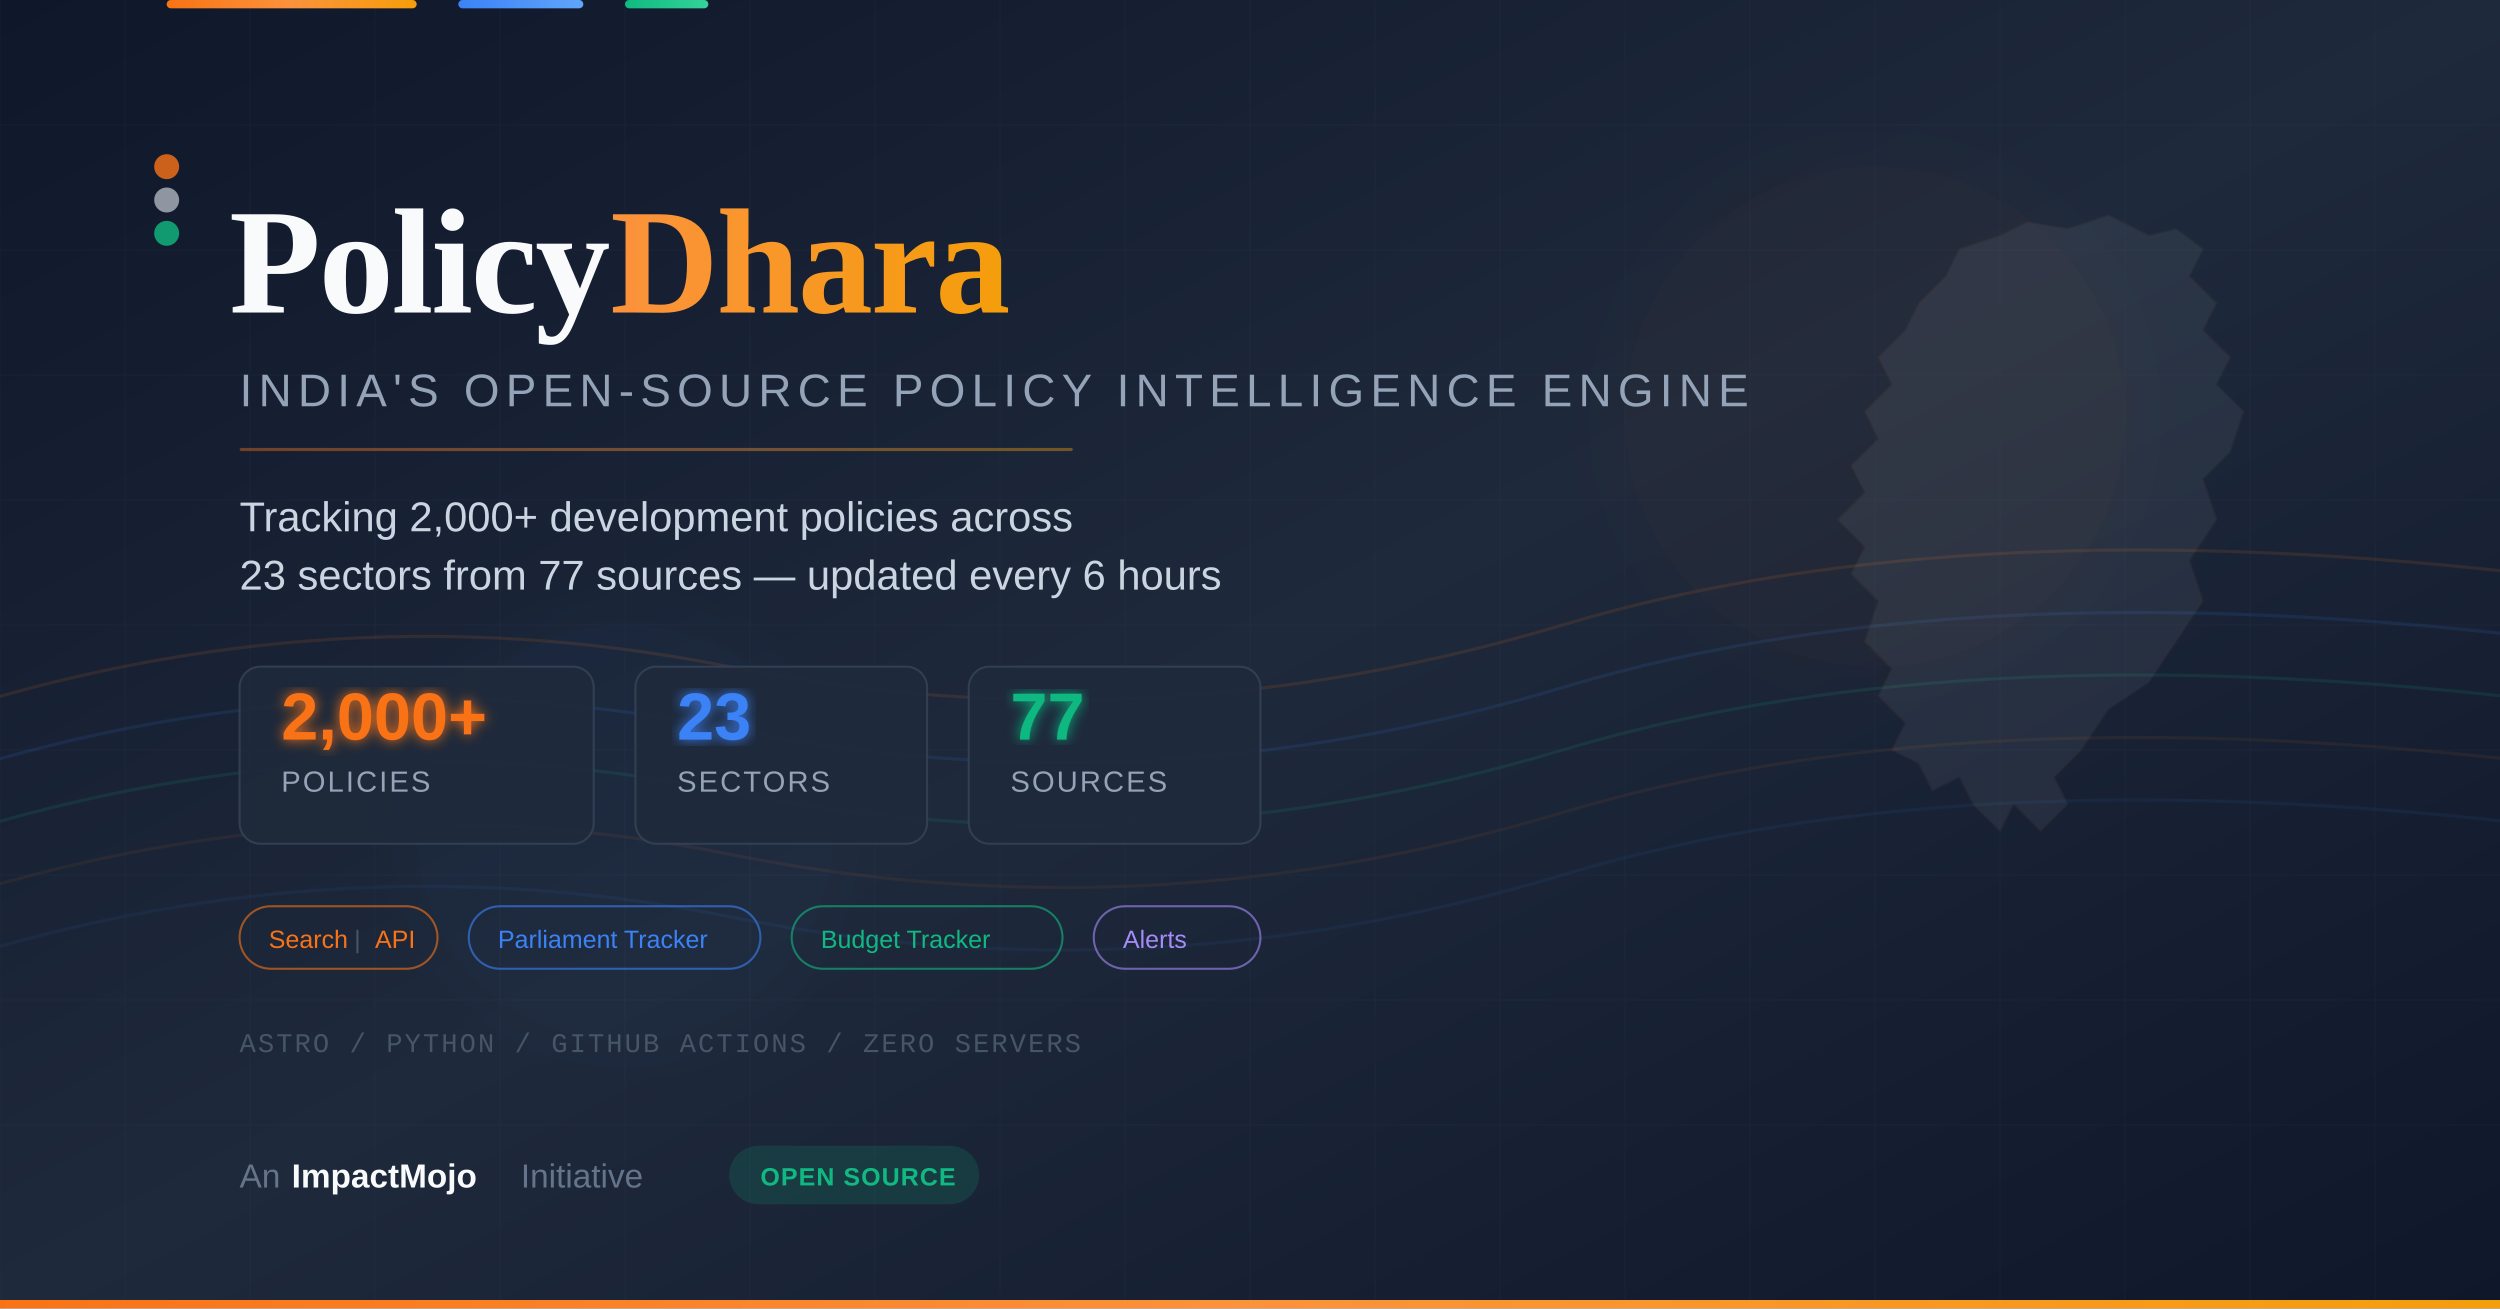
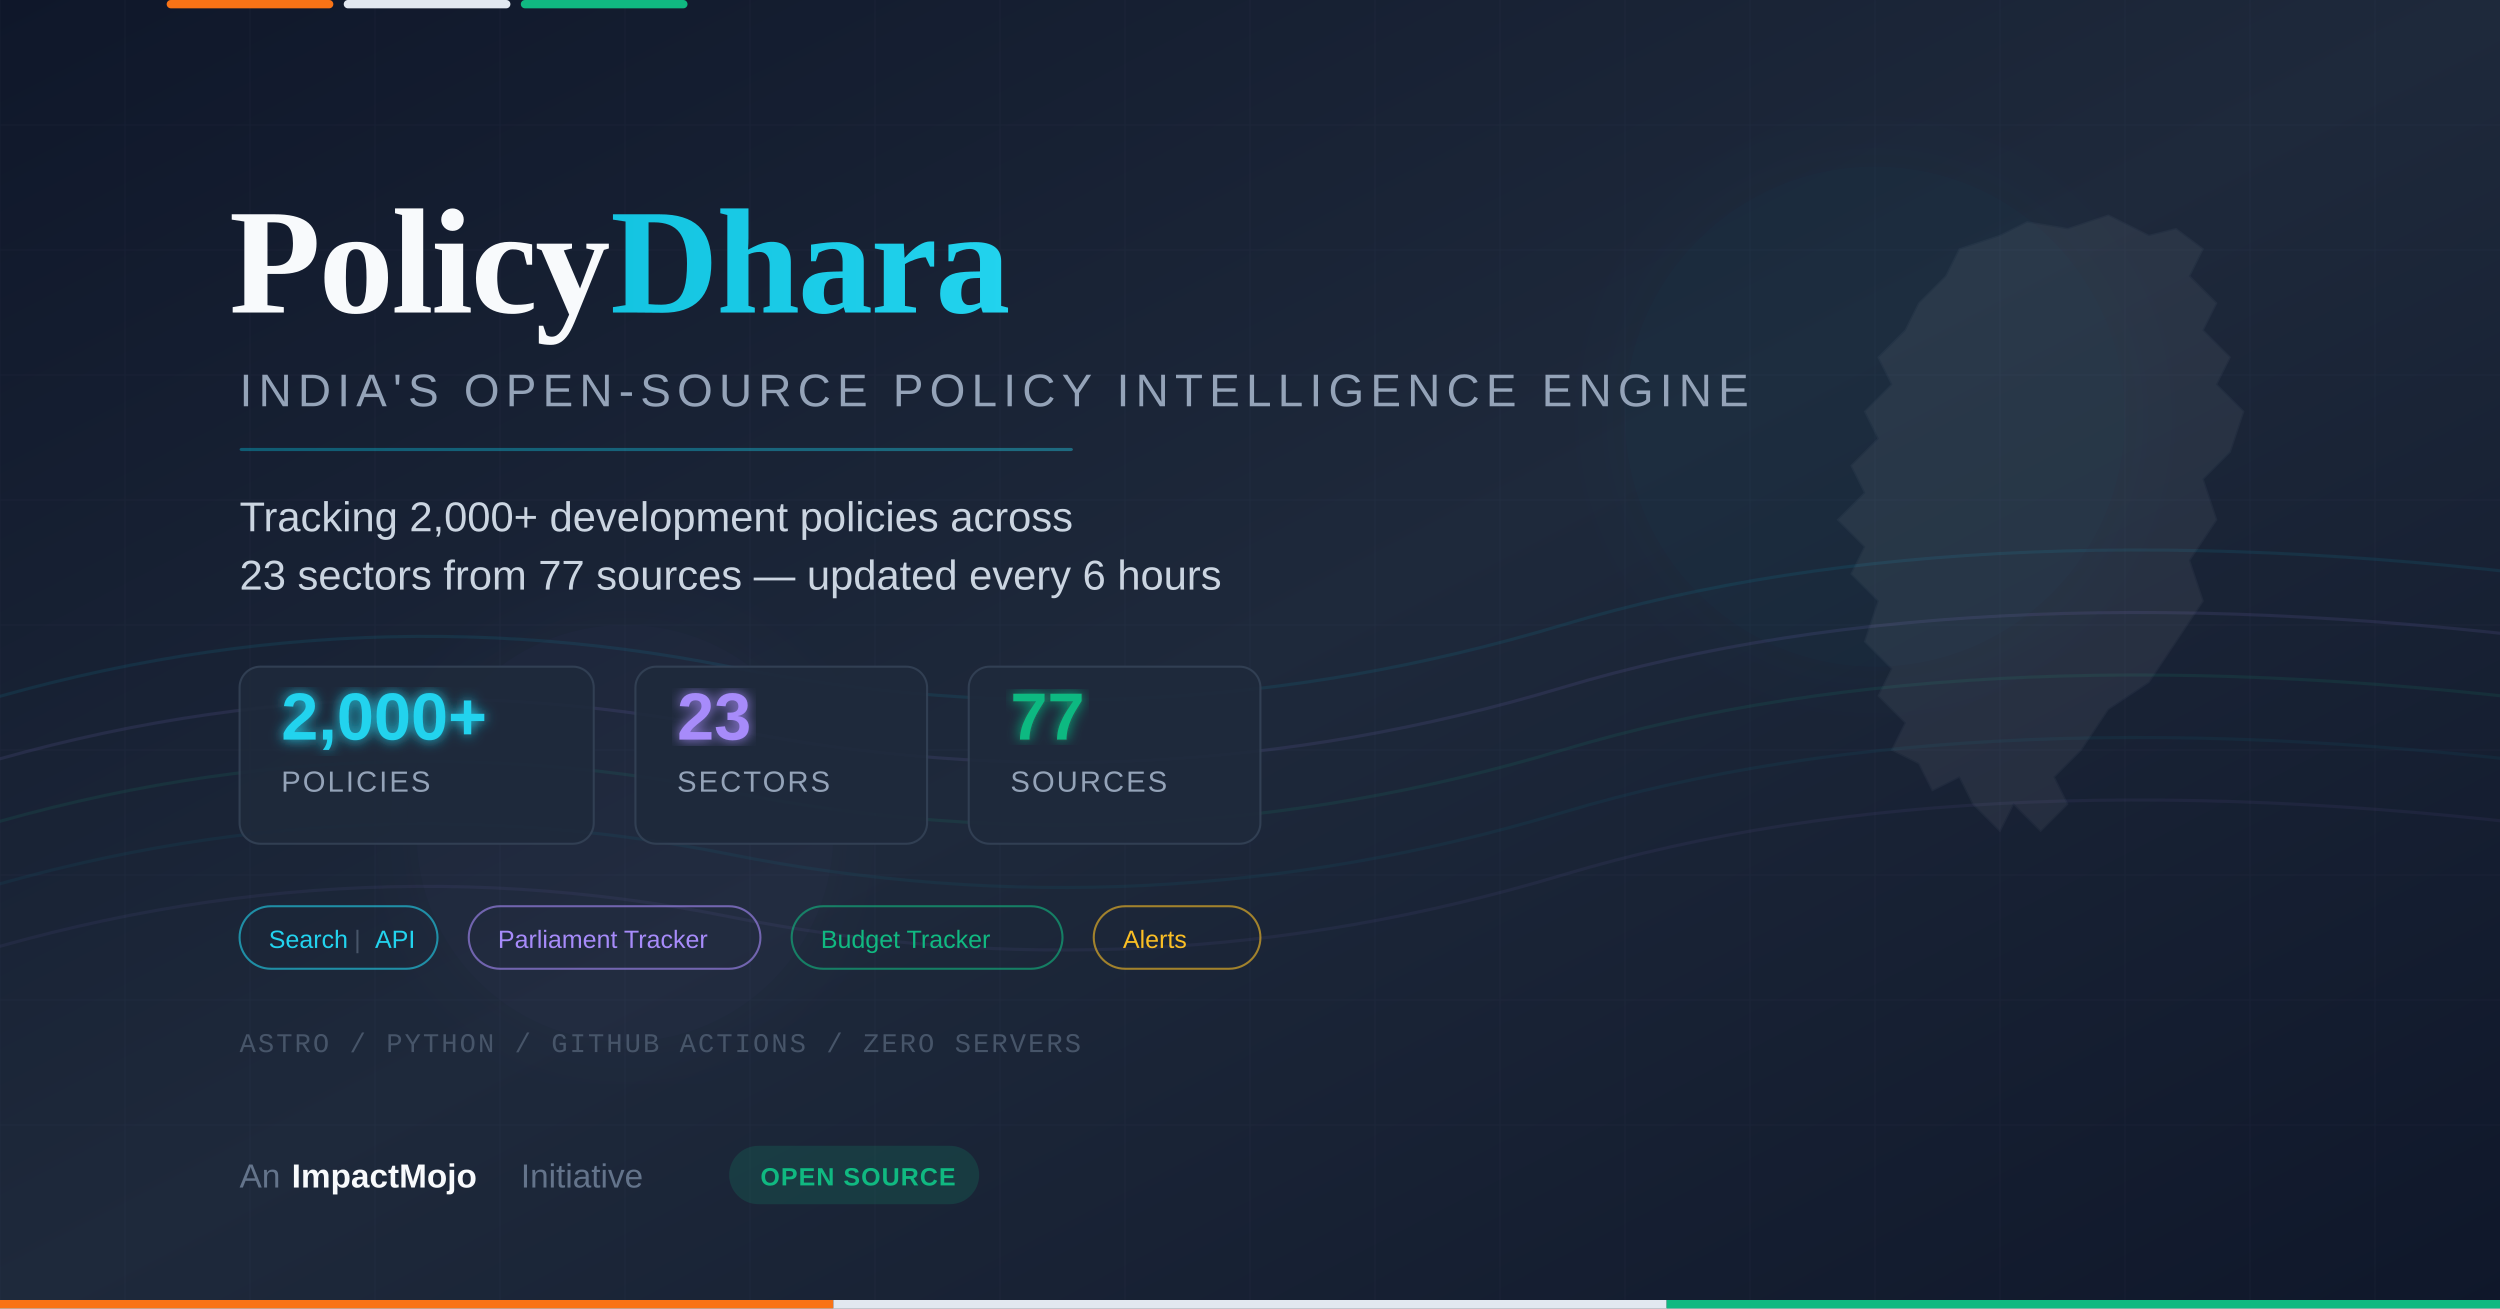
<svg xmlns="http://www.w3.org/2000/svg" viewBox="0 0 1200 628" width="1200" height="628">
  <defs>
    <linearGradient id="bg" x1="0%" y1="0%" x2="100%" y2="100%">
      <stop offset="0%" style="stop-color:#0f172a" />
      <stop offset="50%" style="stop-color:#1e293b" />
      <stop offset="100%" style="stop-color:#0f172a" />
    </linearGradient>
    <linearGradient id="accent" x1="0%" y1="0%" x2="100%" y2="0%">
-       <stop offset="0%" style="stop-color:#f97316" />
-       <stop offset="50%" style="stop-color:#fb923c" />
-       <stop offset="100%" style="stop-color:#f59e0b" />
+       <stop offset="0%" style="stop-color:#06b6d4" />
+       <stop offset="100%" style="stop-color:#22d3ee" />
    </linearGradient>
-     <linearGradient id="blueAccent" x1="0%" y1="0%" x2="100%" y2="0%">
-       <stop offset="0%" style="stop-color:#3b82f6" />
-       <stop offset="100%" style="stop-color:#60a5fa" />
+     <linearGradient id="warmAccent" x1="0%" y1="0%" x2="100%" y2="0%">
+       <stop offset="0%" style="stop-color:#a78bfa" />
+       <stop offset="100%" style="stop-color:#c4b5fd" />
    </linearGradient>
    <linearGradient id="greenAccent" x1="0%" y1="0%" x2="100%" y2="0%">
      <stop offset="0%" style="stop-color:#10b981" />
      <stop offset="100%" style="stop-color:#34d399" />
+     </linearGradient>
+     <linearGradient id="triBar" x1="0%" y1="0%" x2="100%" y2="0%">
+       <stop offset="0%" style="stop-color:#f97316" />
+       <stop offset="33%" style="stop-color:#f97316" />
+       <stop offset="33%" style="stop-color:#e2e8f0" />
+       <stop offset="66%" style="stop-color:#e2e8f0" />
+       <stop offset="66%" style="stop-color:#10b981" />
+       <stop offset="100%" style="stop-color:#10b981" />
    </linearGradient>
    <filter id="glow">
      <feGaussianBlur stdDeviation="3" result="coloredBlur" />
      <feMerge>
        <feMergeNode in="coloredBlur" />
        <feMergeNode in="SourceGraphic" />
      </feMerge>
    </filter>
    <filter id="softGlow">
      <feGaussianBlur stdDeviation="20" result="coloredBlur" />
      <feMerge>
        <feMergeNode in="coloredBlur" />
        <feMergeNode in="SourceGraphic" />
      </feMerge>
    </filter>
  </defs>
  <rect width="1200" height="628" fill="url(#bg)" />
  <g opacity="0.04" stroke="#94a3b8" stroke-width="0.5">
    <line x1="0" y1="0" x2="0" y2="628" />
    <line x1="60" y1="0" x2="60" y2="628" />
    <line x1="120" y1="0" x2="120" y2="628" />
    <line x1="180" y1="0" x2="180" y2="628" />
    <line x1="240" y1="0" x2="240" y2="628" />
    <line x1="300" y1="0" x2="300" y2="628" />
    <line x1="360" y1="0" x2="360" y2="628" />
    <line x1="420" y1="0" x2="420" y2="628" />
    <line x1="480" y1="0" x2="480" y2="628" />
    <line x1="540" y1="0" x2="540" y2="628" />
    <line x1="600" y1="0" x2="600" y2="628" />
    <line x1="660" y1="0" x2="660" y2="628" />
    <line x1="720" y1="0" x2="720" y2="628" />
    <line x1="780" y1="0" x2="780" y2="628" />
    <line x1="840" y1="0" x2="840" y2="628" />
    <line x1="900" y1="0" x2="900" y2="628" />
    <line x1="960" y1="0" x2="960" y2="628" />
    <line x1="1020" y1="0" x2="1020" y2="628" />
    <line x1="1080" y1="0" x2="1080" y2="628" />
    <line x1="1140" y1="0" x2="1140" y2="628" />
    <line x1="0" y1="60" x2="1200" y2="60" />
    <line x1="0" y1="120" x2="1200" y2="120" />
    <line x1="0" y1="180" x2="1200" y2="180" />
    <line x1="0" y1="240" x2="1200" y2="240" />
    <line x1="0" y1="300" x2="1200" y2="300" />
    <line x1="0" y1="360" x2="1200" y2="360" />
    <line x1="0" y1="420" x2="1200" y2="420" />
    <line x1="0" y1="480" x2="1200" y2="480" />
    <line x1="0" y1="540" x2="1200" y2="540" />
  </g>
-   <g opacity="0.12" fill="none" stroke-width="1.5">
-     <path d="M-50 350 Q150 280 350 320 Q550 360 750 300 Q950 240 1250 280" stroke="#f97316" />
-     <path d="M-50 380 Q150 310 350 350 Q550 390 750 330 Q950 270 1250 310" stroke="#3b82f6" />
+   <g opacity="0.10" fill="none" stroke-width="1.5">
+     <path d="M-50 350 Q150 280 350 320 Q550 360 750 300 Q950 240 1250 280" stroke="#06b6d4" />
+     <path d="M-50 380 Q150 310 350 350 Q550 390 750 330 Q950 270 1250 310" stroke="#a78bfa" />
    <path d="M-50 410 Q150 340 350 380 Q550 420 750 360 Q950 300 1250 340" stroke="#10b981" />
-     <path d="M-50 440 Q150 370 350 410 Q550 450 750 390 Q950 330 1250 370" stroke="#f97316" opacity="0.6" />
-     <path d="M-50 470 Q150 400 350 440 Q550 480 750 420 Q950 360 1250 400" stroke="#3b82f6" opacity="0.6" />
+     <path d="M-50 440 Q150 370 350 410 Q550 450 750 390 Q950 330 1250 370" stroke="#06b6d4" opacity="0.6" />
+     <path d="M-50 470 Q150 400 350 440 Q550 480 750 420 Q950 360 1250 400" stroke="#a78bfa" opacity="0.6" />
  </g>
-   <circle cx="900" cy="200" r="120" fill="#f97316" opacity="0.03" filter="url(#softGlow)" />
-   <circle cx="300" cy="400" r="100" fill="#3b82f6" opacity="0.03" filter="url(#softGlow)" />
-   <g transform="translate(830, 100) scale(0.65)" opacity="0.06" fill="#f8fafc" stroke="#f97316" stroke-width="1">
+   <circle cx="900" cy="200" r="120" fill="#06b6d4" opacity="0.03" filter="url(#softGlow)" />
+   <circle cx="300" cy="400" r="100" fill="#a78bfa" opacity="0.03" filter="url(#softGlow)" />
+   <g transform="translate(830, 100) scale(0.65)" opacity="0.06" fill="#f8fafc" stroke="#94a3b8" stroke-width="1">
    <path d="M200 20 L220 10 L250 15 L280 5 L310 20 L330 15 L350 30 L340 50 L360 70 L350 90 L370 110 L360 130 L380 150 L370 180 L350 200 L360 230 L340 260 L350 290 L330 320 L310 350 L280 370 L260 400 L240 420 L250 440 L230 460 L210 440 L200 460 L180 440 L170 420 L150 430 L140 410 L120 400 L130 380 L110 360 L120 340 L100 320 L110 290 L90 270 L100 250 L80 230 L100 210 L90 190 L110 170 L100 150 L120 130 L110 110 L130 90 L140 70 L160 50 L170 30 Z" />
  </g>
-   <rect x="80" y="0" width="120" height="4" fill="url(#accent)" rx="2" />
-   <rect x="220" y="0" width="60" height="4" fill="url(#blueAccent)" rx="2" />
-   <rect x="300" y="0" width="40" height="4" fill="url(#greenAccent)" rx="2" />
-   <circle cx="80" cy="80" r="6" fill="#f97316" opacity="0.8" />
-   <circle cx="80" cy="96" r="6" fill="#e2e8f0" opacity="0.6" />
-   <circle cx="80" cy="112" r="6" fill="#10b981" opacity="0.8" />
+   <rect x="80" y="0" width="80" height="4" fill="#f97316" rx="2" />
+   <rect x="165" y="0" width="80" height="4" fill="#e2e8f0" rx="2" />
+   <rect x="250" y="0" width="80" height="4" fill="#10b981" rx="2" />
  <text x="110" y="150" font-family="'Georgia', 'Times New Roman', serif" font-size="72" font-weight="bold" fill="#f8fafc" letter-spacing="-1">
    Policy<tspan fill="url(#accent)">Dhara</tspan>
  </text>
  <text x="115" y="195" font-family="'Segoe UI', 'Helvetica Neue', Arial, sans-serif" font-size="22" fill="#94a3b8" letter-spacing="3">
    INDIA'S OPEN-SOURCE POLICY INTELLIGENCE ENGINE
  </text>
  <rect x="115" y="215" width="400" height="1.5" fill="url(#accent)" opacity="0.4" rx="1" />
  <text x="115" y="255" font-family="'Segoe UI', 'Helvetica Neue', Arial, sans-serif" font-size="20" fill="#cbd5e1">
    Tracking 2,000+ development policies across
  </text>
  <text x="115" y="283" font-family="'Segoe UI', 'Helvetica Neue', Arial, sans-serif" font-size="20" fill="#cbd5e1">
    23 sectors from 77 sources — updated every 6 hours
  </text>
  <g transform="translate(115, 320)">
    <rect width="170" height="85" rx="10" fill="#1e293b" stroke="#334155" stroke-width="1" opacity="0.9" />
-     <text x="20" y="35" font-family="'Segoe UI', Arial, sans-serif" font-size="32" font-weight="bold" fill="#f97316" filter="url(#glow)">2,000+</text>
+     <text x="20" y="35" font-family="'Segoe UI', Arial, sans-serif" font-size="32" font-weight="bold" fill="#22d3ee" filter="url(#glow)">2,000+</text>
    <text x="20" y="60" font-family="'Segoe UI', Arial, sans-serif" font-size="14" fill="#94a3b8" letter-spacing="1">POLICIES</text>
  </g>
  <g transform="translate(305, 320)">
    <rect width="140" height="85" rx="10" fill="#1e293b" stroke="#334155" stroke-width="1" opacity="0.9" />
-     <text x="20" y="35" font-family="'Segoe UI', Arial, sans-serif" font-size="32" font-weight="bold" fill="#3b82f6" filter="url(#glow)">23</text>
+     <text x="20" y="35" font-family="'Segoe UI', Arial, sans-serif" font-size="32" font-weight="bold" fill="#a78bfa" filter="url(#glow)">23</text>
    <text x="20" y="60" font-family="'Segoe UI', Arial, sans-serif" font-size="14" fill="#94a3b8" letter-spacing="1">SECTORS</text>
  </g>
  <g transform="translate(465, 320)">
    <rect width="140" height="85" rx="10" fill="#1e293b" stroke="#334155" stroke-width="1" opacity="0.9" />
    <text x="20" y="35" font-family="'Segoe UI', Arial, sans-serif" font-size="32" font-weight="bold" fill="#10b981" filter="url(#glow)">77</text>
    <text x="20" y="60" font-family="'Segoe UI', Arial, sans-serif" font-size="14" fill="#94a3b8" letter-spacing="1">SOURCES</text>
  </g>
  <g transform="translate(115, 435)">
-     <rect width="95" height="30" rx="15" fill="none" stroke="#f97316" stroke-width="1" opacity="0.6" />
-     <text x="14" y="20" font-family="'Segoe UI', Arial, sans-serif" font-size="12" fill="#f97316">Search</text>
+     <rect width="95" height="30" rx="15" fill="none" stroke="#22d3ee" stroke-width="1" opacity="0.6" />
+     <text x="14" y="20" font-family="'Segoe UI', Arial, sans-serif" font-size="12" fill="#22d3ee">Search</text>
    <text x="55" y="20" font-family="'Segoe UI', Arial, sans-serif" font-size="12" fill="#475569">|</text>
-     <text x="65" y="20" font-family="'Segoe UI', Arial, sans-serif" font-size="12" fill="#f97316">API</text>
+     <text x="65" y="20" font-family="'Segoe UI', Arial, sans-serif" font-size="12" fill="#22d3ee">API</text>
  </g>
  <g transform="translate(225, 435)">
-     <rect width="140" height="30" rx="15" fill="none" stroke="#3b82f6" stroke-width="1" opacity="0.6" />
-     <text x="14" y="20" font-family="'Segoe UI', Arial, sans-serif" font-size="12" fill="#3b82f6">Parliament Tracker</text>
+     <rect width="140" height="30" rx="15" fill="none" stroke="#a78bfa" stroke-width="1" opacity="0.6" />
+     <text x="14" y="20" font-family="'Segoe UI', Arial, sans-serif" font-size="12" fill="#a78bfa">Parliament Tracker</text>
  </g>
  <g transform="translate(380, 435)">
    <rect width="130" height="30" rx="15" fill="none" stroke="#10b981" stroke-width="1" opacity="0.6" />
    <text x="14" y="20" font-family="'Segoe UI', Arial, sans-serif" font-size="12" fill="#10b981">Budget Tracker</text>
  </g>
  <g transform="translate(525, 435)">
-     <rect width="80" height="30" rx="15" fill="none" stroke="#a78bfa" stroke-width="1" opacity="0.6" />
-     <text x="14" y="20" font-family="'Segoe UI', Arial, sans-serif" font-size="12" fill="#a78bfa">Alerts</text>
+     <rect width="80" height="30" rx="15" fill="none" stroke="#fbbf24" stroke-width="1" opacity="0.6" />
+     <text x="14" y="20" font-family="'Segoe UI', Arial, sans-serif" font-size="12" fill="#fbbf24">Alerts</text>
  </g>
  <text x="115" y="505" font-family="'Courier New', monospace" font-size="13" fill="#475569" letter-spacing="1">
    ASTRO  /  PYTHON  /  GITHUB ACTIONS  /  ZERO SERVERS
  </text>
  <text x="115" y="570" font-family="'Segoe UI', Arial, sans-serif" font-size="16" fill="#64748b">
    An
  </text>
  <text x="140" y="570" font-family="'Segoe UI', Arial, sans-serif" font-size="16" font-weight="bold" fill="#f8fafc">
    ImpactMojo
  </text>
  <text x="250" y="570" font-family="'Segoe UI', Arial, sans-serif" font-size="16" fill="#64748b">
    Initiative
  </text>
  <g transform="translate(350, 550)">
    <rect width="120" height="28" rx="14" fill="#10b981" opacity="0.15" />
    <text x="15" y="19" font-family="'Segoe UI', Arial, sans-serif" font-size="12" font-weight="bold" fill="#10b981" letter-spacing="0.5">OPEN SOURCE</text>
  </g>
-   <rect x="0" y="624" width="1200" height="4" fill="url(#accent)" />
+   <rect x="0" y="624" width="400" height="4" fill="#f97316" />
+   <rect x="400" y="624" width="400" height="4" fill="#e2e8f0" />
+   <rect x="800" y="624" width="400" height="4" fill="#10b981" />
</svg>
